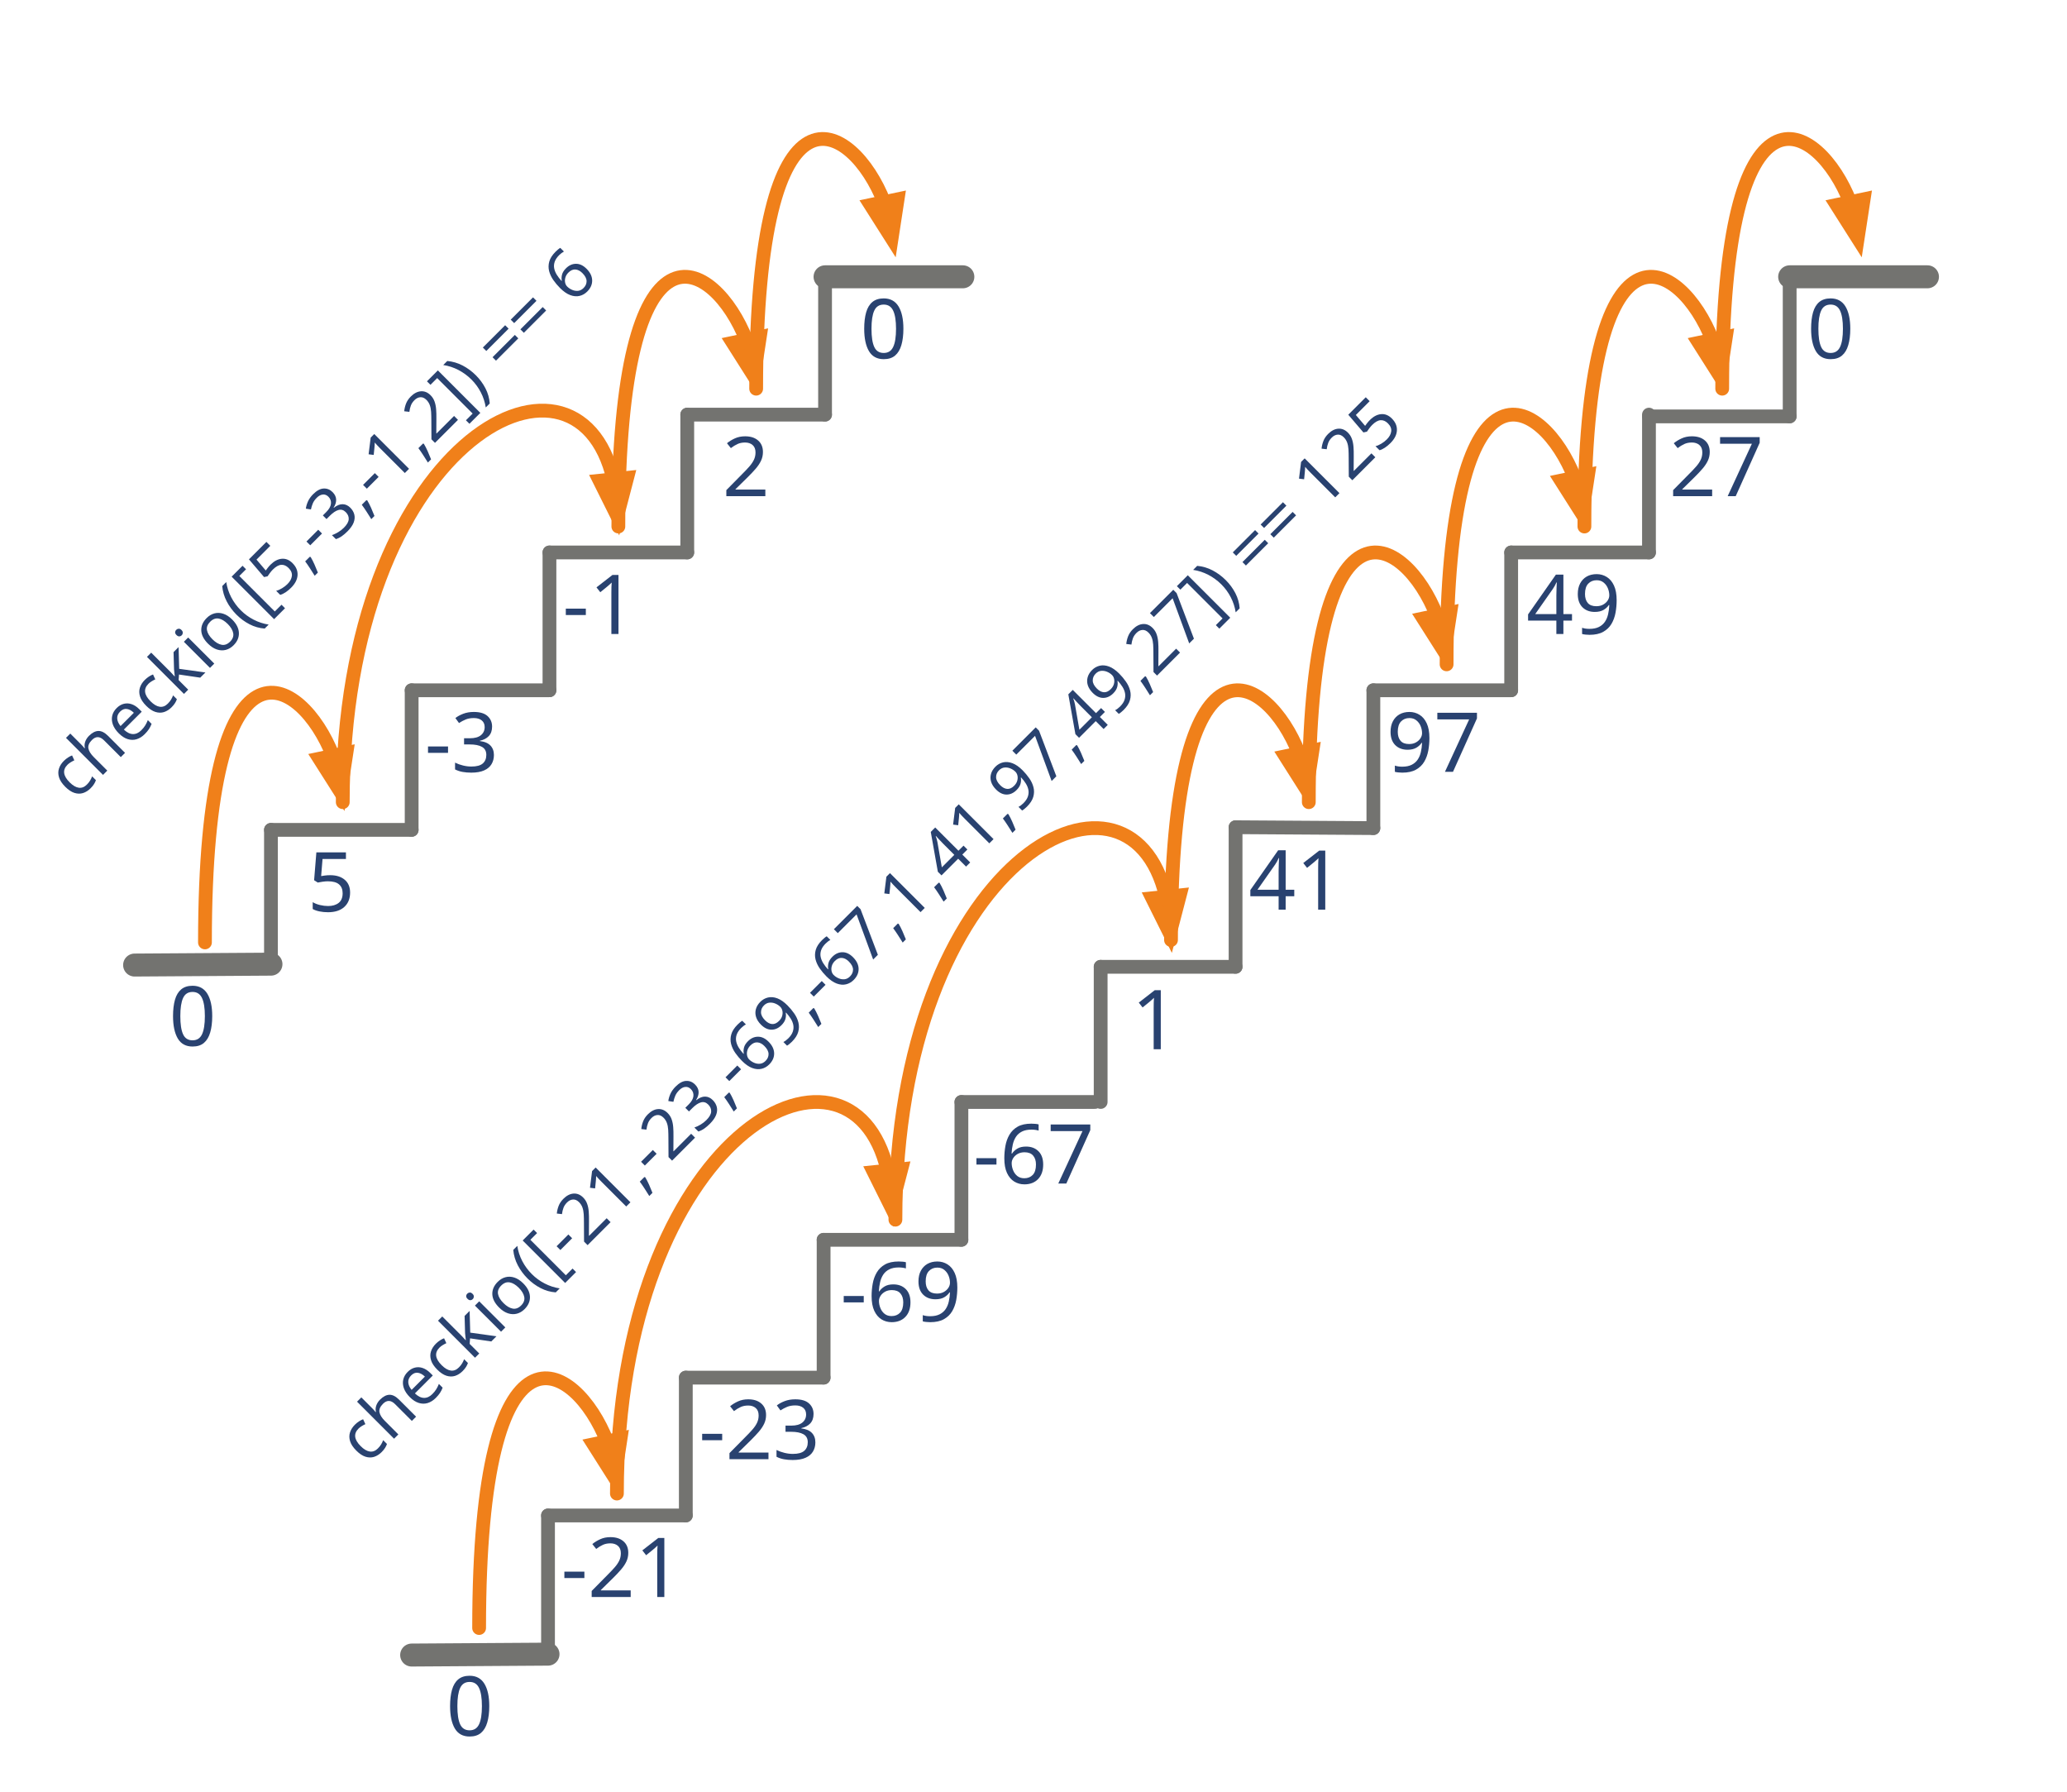
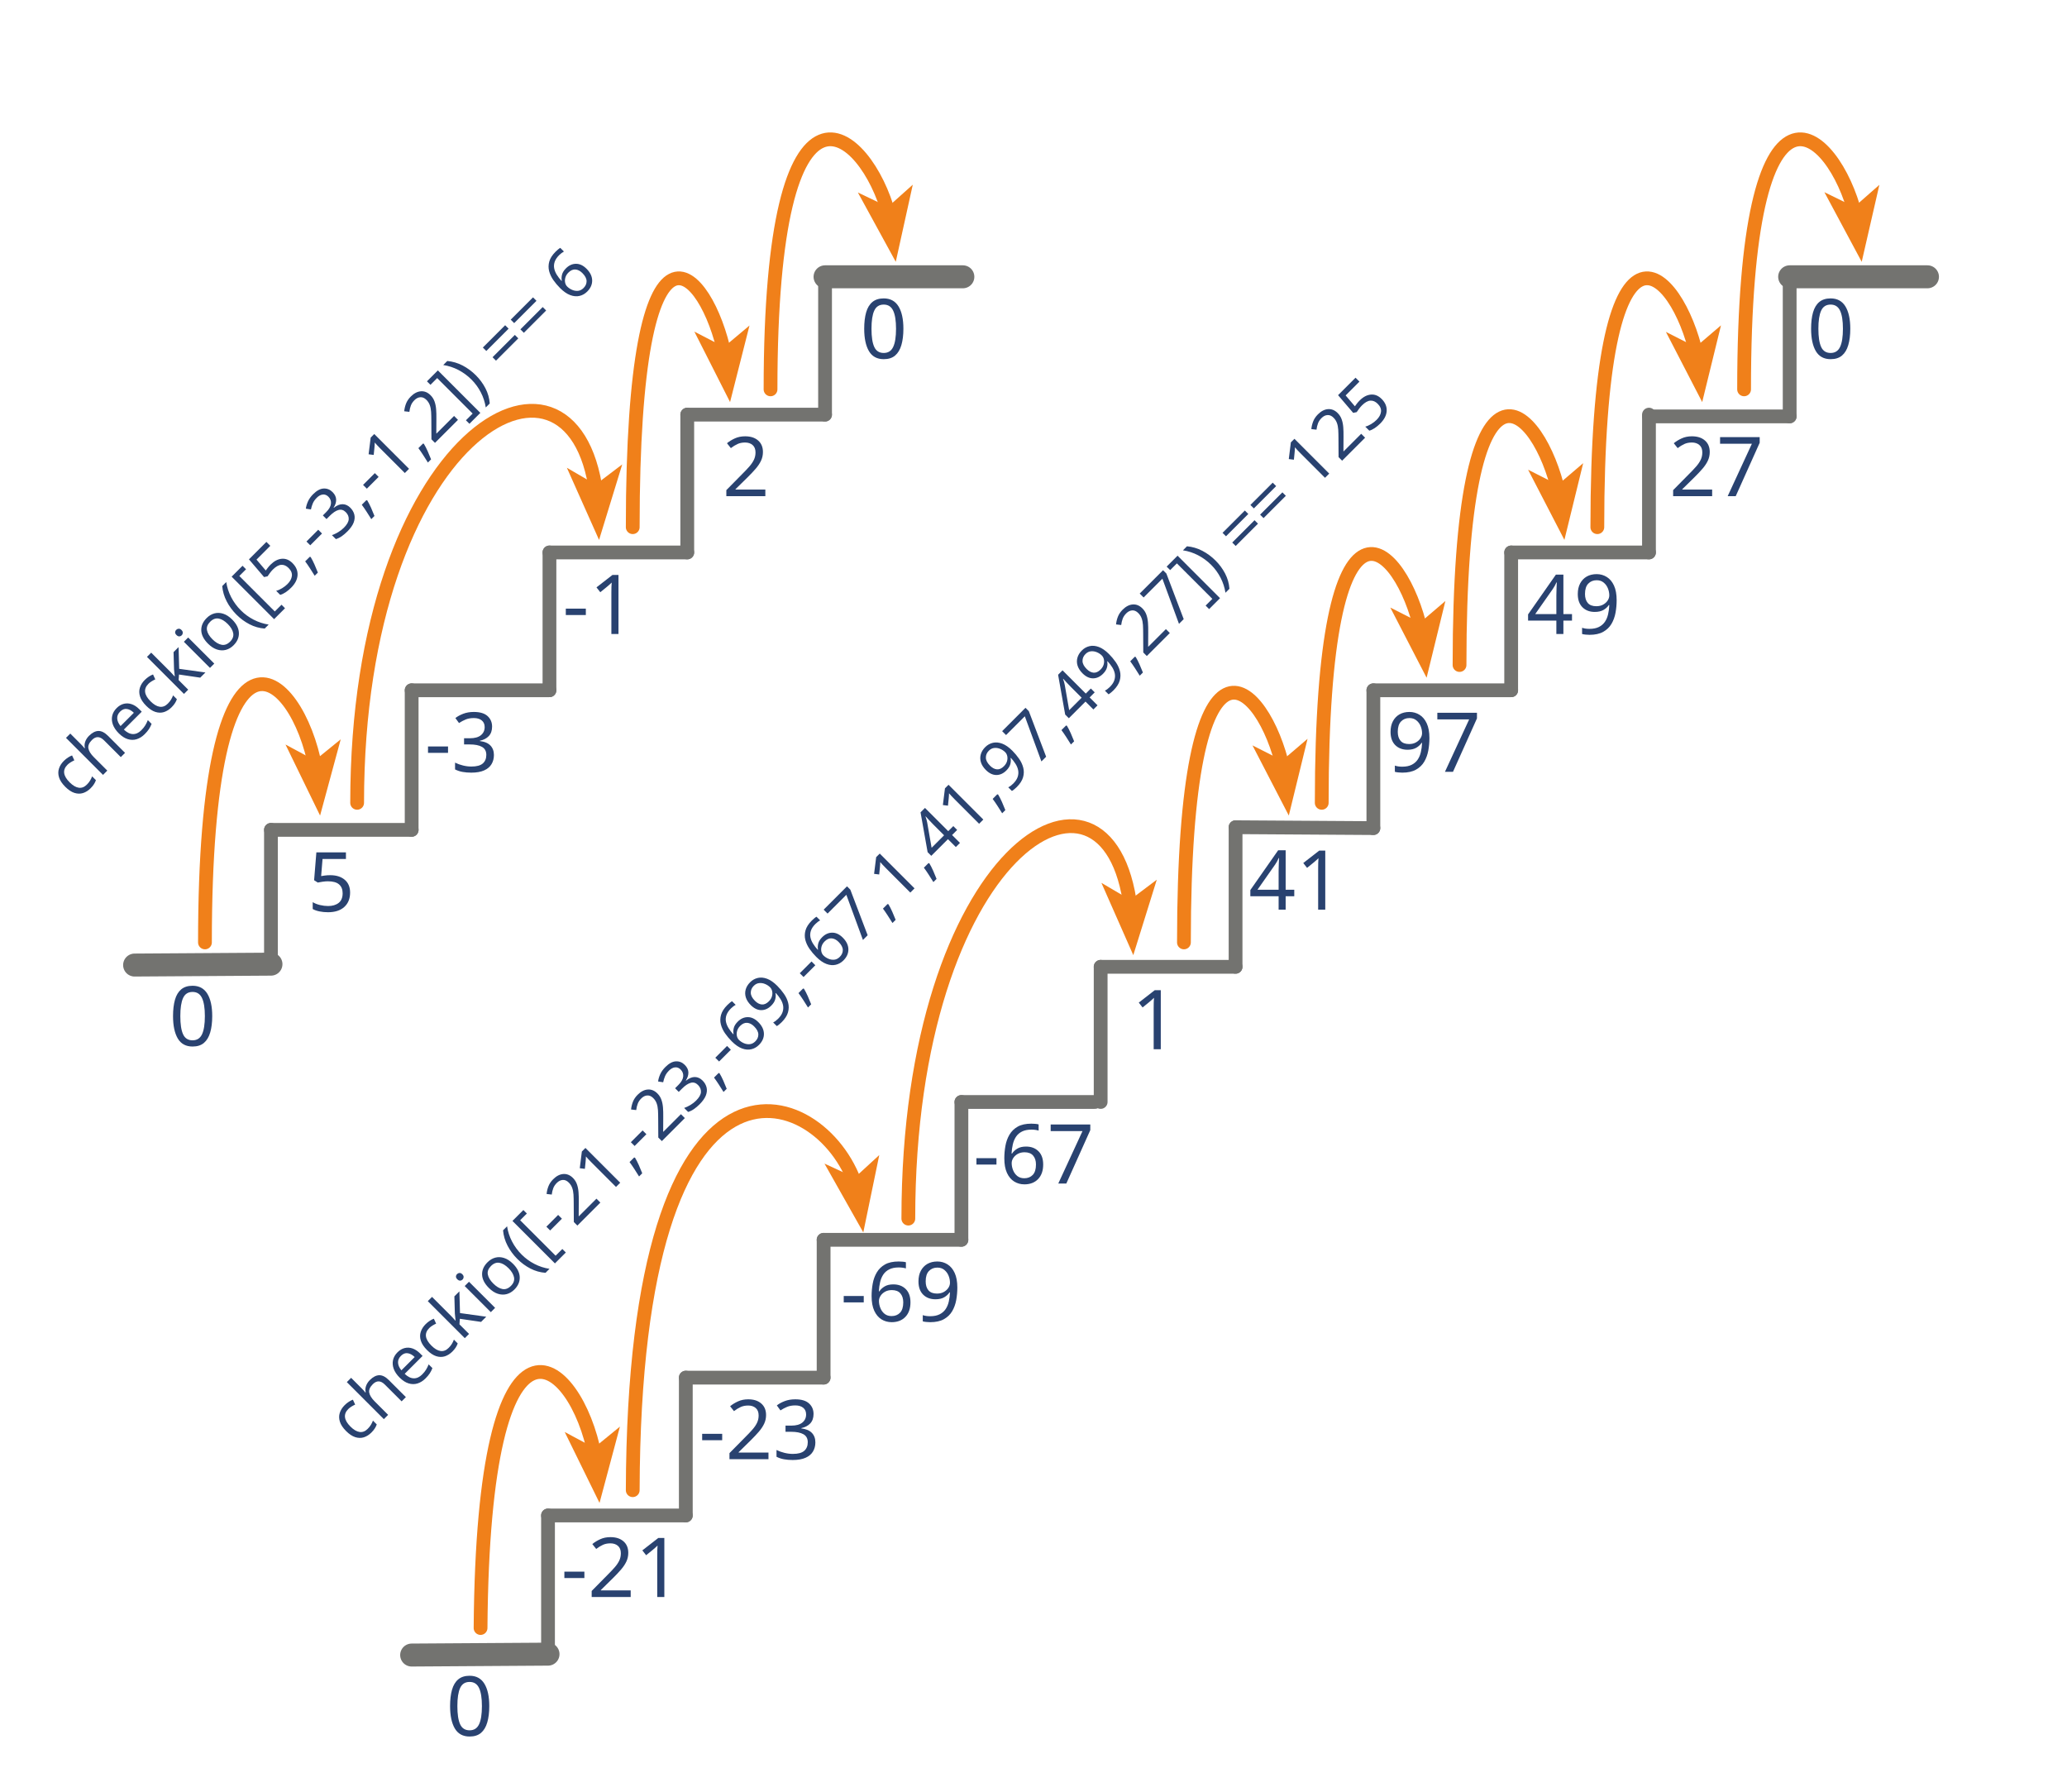
<svg xmlns="http://www.w3.org/2000/svg" version="1.1" x="0px" y="0px" width="900" height="780" viewBox="0, 0, 900, 780">
  <g id="Background">
    <rect x="0" y="0" width="900" height="780" fill="#000000" fill-opacity="0" />
  </g>
  <g id="Layer 1">
+     <text transform="matrix(0.707, -0.707, 0.707, 0.707, 444.171, 324.5)">
+       <tspan x="-420.3" y="11.5" font-family="Verdana-Bold" font-size="30" fill="#294270">checkio([-21,-23,-69,-67,1,41,97,49,27]) == 125</tspan>
+     </text>
+     <text transform="matrix(0.707, -0.707, 0.707, 0.707, 188.784, 177.147)">
+       <tspan x="-232.024" y="11.5" font-family="Verdana-Bold" font-size="30" fill="#294270">checkio([5,-3,-1,2]) == 6</tspan>
+     </text>
    <path d="M58.609,420.12 L117.982,419.731" fill-opacity="0" stroke="#737370" stroke-width="10" stroke-linecap="round" stroke-linejoin="round" />
    <path d="M117.982,419.731 L117.982,361.267" fill-opacity="0" stroke="#737370" stroke-width="6" stroke-linecap="round" stroke-linejoin="round" />
    <path d="M117.982,361.267 L179.241,361.267" fill-opacity="0" stroke="#737370" stroke-width="6" stroke-linecap="round" stroke-linejoin="round" />
    <path d="M179.241,361.267 L179.241,300.5" fill-opacity="0" stroke="#737370" stroke-width="6" stroke-linecap="round" stroke-linejoin="round" />
    <path d="M179.241,300.5 L239.241,300.5" fill-opacity="0" stroke="#737370" stroke-width="6" stroke-linecap="round" stroke-linejoin="round" />
    <path d="M239.241,300.5 L239.241,240.5" fill-opacity="0" stroke="#737370" stroke-width="6" stroke-linecap="round" stroke-linejoin="round" />
    <path d="M239.241,240.5 L299.241,240.5" fill-opacity="0" stroke="#737370" stroke-width="6" stroke-linecap="round" stroke-linejoin="round" />
    <path d="M299.241,240.5 L299.241,180.5" fill-opacity="0" stroke="#737370" stroke-width="6" stroke-linecap="round" stroke-linejoin="round" />
    <path d="M299.241,180.5 L359.241,180.5" fill-opacity="0" stroke="#737370" stroke-width="6" stroke-linecap="round" stroke-linejoin="round" />
    <path d="M359.241,180.5 L359.241,120.5" fill-opacity="0" stroke="#737370" stroke-width="6" stroke-linecap="round" stroke-linejoin="round" />
    <path d="M419.241,120.5 L359.241,120.5" fill-opacity="0" stroke="#737370" stroke-width="10" stroke-linecap="round" stroke-linejoin="round" />
    <text transform="matrix(1, 0, 0, 1, 87.796, 443.731)">
      <tspan x="-14.219" y="11.5" font-family="Verdana-Bold" font-size="36" fill="#294270">0</tspan>
    </text>
    <text transform="matrix(1, 0, 0, 1, 148.111, 385.267)">
      <tspan x="-14.219" y="11.5" font-family="Verdana-Bold" font-size="36" fill="#294270">5</tspan>
    </text>
    <text transform="matrix(1, 0, 0, 1, 208.741, 324.5)">
      <tspan x="-23.818" y="11.5" font-family="Verdana-Bold" font-size="36" fill="#294270">-3</tspan>
    </text>
    <text transform="matrix(1, 0, 0, 1, 268.741, 264.5)">
      <tspan x="-23.818" y="11.5" font-family="Verdana-Bold" font-size="36" fill="#294270">-1</tspan>
    </text>
    <text transform="matrix(1, 0, 0, 1, 328.741, 204.5)">
      <tspan x="-14.219" y="11.5" font-family="Verdana-Bold" font-size="36" fill="#294270">2</tspan>
    </text>
    <text transform="matrix(1, 0, 0, 1, 388.741, 144.5)">
      <tspan x="-14.219" y="11.5" font-family="Verdana-Bold" font-size="36" fill="#294270">0</tspan>
    </text>
    <path d="M179.241,720.498 L238.613,720.11" fill-opacity="0" stroke="#737370" stroke-width="10" stroke-linecap="round" stroke-linejoin="round" />
    <path d="M479.241,479.731 L479.241,420.882" fill-opacity="0" stroke="#737370" stroke-width="6" stroke-linecap="round" stroke-linejoin="round" />
    <path d="M479.241,420.882 L537.986,420.882" fill-opacity="0" stroke="#737370" stroke-width="6" stroke-linecap="round" stroke-linejoin="round" />
    <path d="M537.986,420.882 L537.986,360.116" fill-opacity="0" stroke="#737370" stroke-width="6" stroke-linecap="round" stroke-linejoin="round" />
    <path d="M537.986,360.116 L597.986,360.5" fill-opacity="0" stroke="#737370" stroke-width="6" stroke-linecap="round" stroke-linejoin="round" />
    <path d="M597.986,360.5 L597.986,300.5" fill-opacity="0" stroke="#737370" stroke-width="6" stroke-linecap="round" stroke-linejoin="round" />
    <path d="M597.986,300.5 L657.986,300.5" fill-opacity="0" stroke="#737370" stroke-width="6" stroke-linecap="round" stroke-linejoin="round" />
    <path d="M657.986,300.5 L657.986,240.5" fill-opacity="0" stroke="#737370" stroke-width="6" stroke-linecap="round" stroke-linejoin="round" />
    <path d="M657.986,240.5 L717.986,240.5" fill-opacity="0" stroke="#737370" stroke-width="6" stroke-linecap="round" stroke-linejoin="round" />
    <path d="M717.986,240.5 L717.986,180.5" fill-opacity="0" stroke="#737370" stroke-width="6" stroke-linecap="round" stroke-linejoin="round" />
    <path d="M839.245,120.5 L779.245,120.5" fill-opacity="0" stroke="#737370" stroke-width="10" stroke-linecap="round" stroke-linejoin="round" />
    <text transform="matrix(1, 0, 0, 1, 208.427, 744.11)">
      <tspan x="-14.219" y="11.5" font-family="Verdana-Bold" font-size="36" fill="#294270">0</tspan>
    </text>
    <text transform="matrix(1, 0, 0, 1, 541.971, 445.267)">
      <tspan x="-49.333" y="11.5" font-family="Verdana-Bold" font-size="36" fill="#294270">1</tspan>
    </text>
    <text transform="matrix(1, 0, 0, 1, 584.811, 384.5)">
      <tspan x="-41.143" y="11.5" font-family="Verdana-Bold" font-size="36" fill="#294270">41</tspan>
    </text>
    <text transform="matrix(1, 0, 0, 1, 644.985, 324.5)">
      <tspan x="-41.317" y="11.5" font-family="Verdana-Bold" font-size="36" fill="#294270">97</tspan>
    </text>
    <text transform="matrix(1, 0, 0, 1, 698.934, 264.5)">
      <tspan x="-34.334" y="11.5" font-family="Verdana-Bold" font-size="36" fill="#294270">49</tspan>
    </text>
    <text transform="matrix(1, 0, 0, 1, 760.457, 204.5)">
      <tspan x="-33.685" y="11.5" font-family="Verdana-Bold" font-size="36" fill="#294270">27</tspan>
    </text>
    <path d="M238.613,720.498 L238.613,659.731" fill-opacity="0" stroke="#737370" stroke-width="6" stroke-linecap="round" stroke-linejoin="round" />
    <path d="M238.613,659.731 L298.613,659.731" fill-opacity="0" stroke="#737370" stroke-width="6" stroke-linecap="round" stroke-linejoin="round" />
    <path d="M298.613,659.731 L298.613,599.731" fill-opacity="0" stroke="#737370" stroke-width="6" stroke-linecap="round" stroke-linejoin="round" />
    <path d="M298.613,599.731 L358.613,599.731" fill-opacity="0" stroke="#737370" stroke-width="6" stroke-linecap="round" stroke-linejoin="round" />
    <path d="M358.613,599.731 L358.613,539.731" fill-opacity="0" stroke="#737370" stroke-width="6" stroke-linecap="round" stroke-linejoin="round" />
    <path d="M358.613,539.731 L418.613,539.731" fill-opacity="0" stroke="#737370" stroke-width="6" stroke-linecap="round" stroke-linejoin="round" />
    <path d="M418.613,539.731 L418.613,479.731" fill-opacity="0" stroke="#737370" stroke-width="6" stroke-linecap="round" stroke-linejoin="round" />
    <text transform="matrix(1, 0, 0, 1, 463.662, 523.731)">
      <tspan x="-39.944" y="-8.5" font-family="Verdana-Bold" font-size="36" fill="#294270">-67</tspan>
    </text>
    <text transform="matrix(1, 0, 0, 1, 339.095, 623.731)">
      <tspan x="-34.8" y="11.5" font-family="Verdana-Bold" font-size="36" fill="#294270">-23</tspan>
    </text>
    <text transform="matrix(1, 0, 0, 1, 402.124, 605.731)">
      <tspan x="-36.193" y="-30.5" font-family="Verdana-Bold" font-size="36" fill="#294270">-69</tspan>
    </text>
    <path d="M418.613,479.731 L476.727,479.731" fill-opacity="0" stroke="#737370" stroke-width="6" stroke-linecap="round" stroke-linejoin="round" />
    <text transform="matrix(1, 0, 0, 1, 280.531, 683.731)">
      <tspan x="-36.236" y="11.5" font-family="Verdana-Bold" font-size="36" fill="#294270">-21</tspan>
    </text>
    <path d="M717.986,181.267 L779.245,181.267" fill-opacity="0" stroke="#737370" stroke-width="6" stroke-linecap="round" stroke-linejoin="round" />
    <path d="M779.245,181.267 L779.245,120.5" fill-opacity="0" stroke="#737370" stroke-width="6" stroke-linecap="round" stroke-linejoin="round" />
    <text transform="matrix(1, 0, 0, 1, 801.03, 144.5)">
      <tspan x="-14.219" y="11.5" font-family="Verdana-Bold" font-size="36" fill="#294270">0</tspan>
    </text>
    <g>
-       <path d="M89.241,410.267 C89.241,268.269 131.217,294.015 144.95,329.059" fill-opacity="0" stroke="#F0801A" stroke-width="6" stroke-linecap="round" />
-       <path d="M139.078,330.291 L148.237,344.717 L150.822,327.826 z" fill="#F0801A" fill-opacity="1" stroke="#F0801A" stroke-width="6" stroke-opacity="1" />
+       <path d="M89.241,410.267 C89.241,257.618 129.345,290.736 137.432,334.589" fill-opacity="0" stroke="#F0801A" stroke-width="6" stroke-linecap="round" />
+       <path d="M137.432,334.589 L131.082,331.172 L138.563,346.536 L143.029,330.042 z" fill="#F0801A" fill-opacity="1" stroke="#F0801A" stroke-width="6" stroke-opacity="1" />
    </g>
    <g>
-       <path d="M149.241,349.209 C149.241,192.954 250.9,139.056 267.082,208.66" fill-opacity="0" stroke="#F0801A" stroke-width="6" stroke-linecap="round" />
-       <path d="M261.113,209.278 L268.731,224.574 L273.05,208.041 z" fill="#F0801A" fill-opacity="1" stroke="#F0801A" stroke-width="6" stroke-opacity="1" />
+       <path d="M155.5,349.5 C155.5,189.049 249.293,136.266 259.586,214.538" fill-opacity="0" stroke="#F0801A" stroke-width="6" stroke-linecap="round" />
+       <path d="M259.586,214.538 L253.354,210.911 L260.318,226.515 L265.331,210.179 z" fill="#F0801A" fill-opacity="1" stroke="#F0801A" stroke-width="6" stroke-opacity="1" />
    </g>
    <g>
-       <path d="M269.241,229.209 C269.241,87.212 311.217,112.957 324.95,148.001" fill-opacity="0" stroke="#F0801A" stroke-width="6" stroke-linecap="round" />
-       <path d="M319.078,149.233 L328.237,163.659 L330.822,146.768 z" fill="#F0801A" fill-opacity="1" stroke="#F0801A" stroke-width="6" stroke-opacity="1" />
+       <path d="M275.5,229.5 C275.5,80.022 307.881,117.021 315.621,154.621" fill-opacity="0" stroke="#F0801A" stroke-width="6" stroke-linecap="round" />
+       <path d="M315.621,154.621 L309.217,151.306 L316.941,166.549 L321.144,149.986 z" fill="#F0801A" fill-opacity="1" stroke="#F0801A" stroke-width="6" stroke-opacity="1" />
    </g>
    <g>
-       <path d="M329.241,169.209 C329.241,27.212 371.217,52.957 384.95,88.001" fill-opacity="0" stroke="#F0801A" stroke-width="6" stroke-linecap="round" />
-       <path d="M379.078,89.233 L388.237,103.659 L390.822,86.768 z" fill="#F0801A" fill-opacity="1" stroke="#F0801A" stroke-width="6" stroke-opacity="1" />
+       <path d="M335.5,169.5 C335.5,19.98 377.187,56.221 387.13,93.636" fill-opacity="0" stroke="#F0801A" stroke-width="6" stroke-linecap="round" />
+       <path d="M387.13,93.636 L380.626,90.523 L388.824,105.516 L392.505,88.83 z" fill="#F0801A" fill-opacity="1" stroke="#F0801A" stroke-width="6" stroke-opacity="1" />
    </g>
    <g>
-       <path d="M208.613,708.731 C208.613,566.734 250.59,592.48 264.323,627.523" fill-opacity="0" stroke="#F0801A" stroke-width="6" stroke-linecap="round" />
-       <path d="M258.451,628.756 L267.609,643.182 L270.195,626.291 z" fill="#F0801A" fill-opacity="1" stroke="#F0801A" stroke-width="6" stroke-opacity="1" />
+       <path d="M209.241,708.731 C210.372,556.978 250.803,590.488 259.043,633.831" fill-opacity="0" stroke="#F0801A" stroke-width="6" stroke-linecap="round" />
+       <path d="M259.043,633.831 L252.682,630.433 L260.211,645.774 L264.625,629.266 z" fill="#F0801A" fill-opacity="1" stroke="#F0801A" stroke-width="6" stroke-opacity="1" />
    </g>
    <g>
-       <path d="M268.614,650.192 C268.614,493.937 370.272,440.04 386.454,509.643" fill-opacity="0" stroke="#F0801A" stroke-width="6" stroke-linecap="round" />
-       <path d="M380.486,510.262 L388.103,525.558 L392.422,509.025 z" fill="#F0801A" fill-opacity="1" stroke="#F0801A" stroke-width="6" stroke-opacity="1" />
+       <path d="M275.5,648.731 C276.067,441.619 357.824,471.158 372.719,516.212" fill-opacity="0" stroke="#F0801A" stroke-width="6" stroke-linecap="round" />
+       <path d="M372.719,516.212 L366.174,513.186 L374.571,528.069 L378.03,511.335 z" fill="#F0801A" fill-opacity="1" stroke="#F0801A" stroke-width="6" stroke-opacity="1" />
    </g>
    <g>
-       <path d="M389.873,530.961 C389.873,374.706 491.531,320.808 507.713,390.412" fill-opacity="0" stroke="#F0801A" stroke-width="6" stroke-linecap="round" />
-       <path d="M501.745,391.03 L509.362,406.327 L513.681,389.793 z" fill="#F0801A" fill-opacity="1" stroke="#F0801A" stroke-width="6" stroke-opacity="1" />
+       <path d="M395.5,530.5 C395.5,370.059 482.706,317.064 492.286,395.291" fill-opacity="0" stroke="#F0801A" stroke-width="6" stroke-linecap="round" />
+       <path d="M492.286,395.291 L486.069,391.638 L492.967,407.272 L498.049,390.957 z" fill="#F0801A" fill-opacity="1" stroke="#F0801A" stroke-width="6" stroke-opacity="1" />
    </g>
    <g>
-       <path d="M509.873,409.209 C509.873,267.212 551.849,292.957 565.582,328.001" fill-opacity="0" stroke="#F0801A" stroke-width="6" stroke-linecap="round" />
-       <path d="M559.71,329.233 L568.869,343.659 L571.454,326.768 z" fill="#F0801A" fill-opacity="1" stroke="#F0801A" stroke-width="6" stroke-opacity="1" />
+       <path d="M515.5,410.267 C515.5,260.809 550.377,297.183 558.722,334.636" fill-opacity="0" stroke="#F0801A" stroke-width="6" stroke-linecap="round" />
+       <path d="M558.722,334.636 L552.289,331.377 L560.147,346.551 L564.205,329.952 z" fill="#F0801A" fill-opacity="1" stroke="#F0801A" stroke-width="6" stroke-opacity="1" />
    </g>
    <g>
-       <path d="M569.872,349.209 C569.872,207.212 611.849,232.957 625.582,268.001" fill-opacity="0" stroke="#F0801A" stroke-width="6" stroke-linecap="round" />
-       <path d="M619.71,269.233 L628.869,283.659 L631.454,266.768 z" fill="#F0801A" fill-opacity="1" stroke="#F0801A" stroke-width="6" stroke-opacity="1" />
+       <path d="M575.5,349.5 C575.5,200.001 610.397,237.031 618.729,274.637" fill-opacity="0" stroke="#F0801A" stroke-width="6" stroke-linecap="round" />
+       <path d="M618.729,274.637 L612.298,271.375 L620.149,286.553 L624.214,269.955 z" fill="#F0801A" fill-opacity="1" stroke="#F0801A" stroke-width="6" stroke-opacity="1" />
    </g>
    <g>
-       <path d="M629.872,289.209 C629.872,147.212 671.849,172.957 685.582,208.001" fill-opacity="0" stroke="#F0801A" stroke-width="6" stroke-linecap="round" />
-       <path d="M679.71,209.233 L688.869,223.659 L691.454,206.768 z" fill="#F0801A" fill-opacity="1" stroke="#F0801A" stroke-width="6" stroke-opacity="1" />
+       <path d="M635.5,289.5 C635.5,140.001 670.397,177.031 678.729,214.637" fill-opacity="0" stroke="#F0801A" stroke-width="6" stroke-linecap="round" />
+       <path d="M678.729,214.637 L672.298,211.375 L680.149,226.553 L684.214,209.955 z" fill="#F0801A" fill-opacity="1" stroke="#F0801A" stroke-width="6" stroke-opacity="1" />
    </g>
    <g>
-       <path d="M689.872,229.209 C689.872,87.212 731.849,112.957 745.582,148.001" fill-opacity="0" stroke="#F0801A" stroke-width="6" stroke-linecap="round" />
-       <path d="M739.71,149.233 L748.869,163.659 L751.454,146.768 z" fill="#F0801A" fill-opacity="1" stroke="#F0801A" stroke-width="6" stroke-opacity="1" />
+       <path d="M695.5,229.5 C695.5,80.001 730.397,117.031 738.729,154.637" fill-opacity="0" stroke="#F0801A" stroke-width="6" stroke-linecap="round" />
+       <path d="M738.729,154.637 L732.298,151.375 L740.149,166.553 L744.214,149.955 z" fill="#F0801A" fill-opacity="1" stroke="#F0801A" stroke-width="6" stroke-opacity="1" />
    </g>
    <g>
-       <path d="M749.872,169.209 C749.872,27.212 791.849,52.957 805.582,88.001" fill-opacity="0" stroke="#F0801A" stroke-width="6" stroke-linecap="round" />
-       <path d="M799.71,89.233 L808.869,103.659 L811.454,86.768 z" fill="#F0801A" fill-opacity="1" stroke="#F0801A" stroke-width="6" stroke-opacity="1" />
+       <path d="M759.4,169.5 C759.4,20.001 798.541,56.211 807.886,93.621" fill-opacity="0" stroke="#F0801A" stroke-width="6" stroke-linecap="round" />
+       <path d="M807.886,93.621 L801.408,90.453 L809.48,105.514 L813.302,88.859 z" fill="#F0801A" fill-opacity="1" stroke="#F0801A" stroke-width="6" stroke-opacity="1" />
    </g>
-     <text transform="matrix(0.707, -0.707, 0.707, 0.707, 188.784, 177.147)">
-       <tspan x="-232.024" y="11.5" font-family="Verdana-Bold" font-size="30" fill="#294270">checkio([5,-3,-1,2]) == 6</tspan>
-     </text>
-     <text transform="matrix(0.707, -0.707, 0.707, 0.707, 448.622, 333.016)">
-       <tspan x="-420.3" y="11.5" font-family="Verdana-Bold" font-size="30" fill="#294270">checkio([-21,-23,-69,-67,1,41,97,49,27]) == 125</tspan>
-     </text>
  </g>
  <defs />
</svg>
